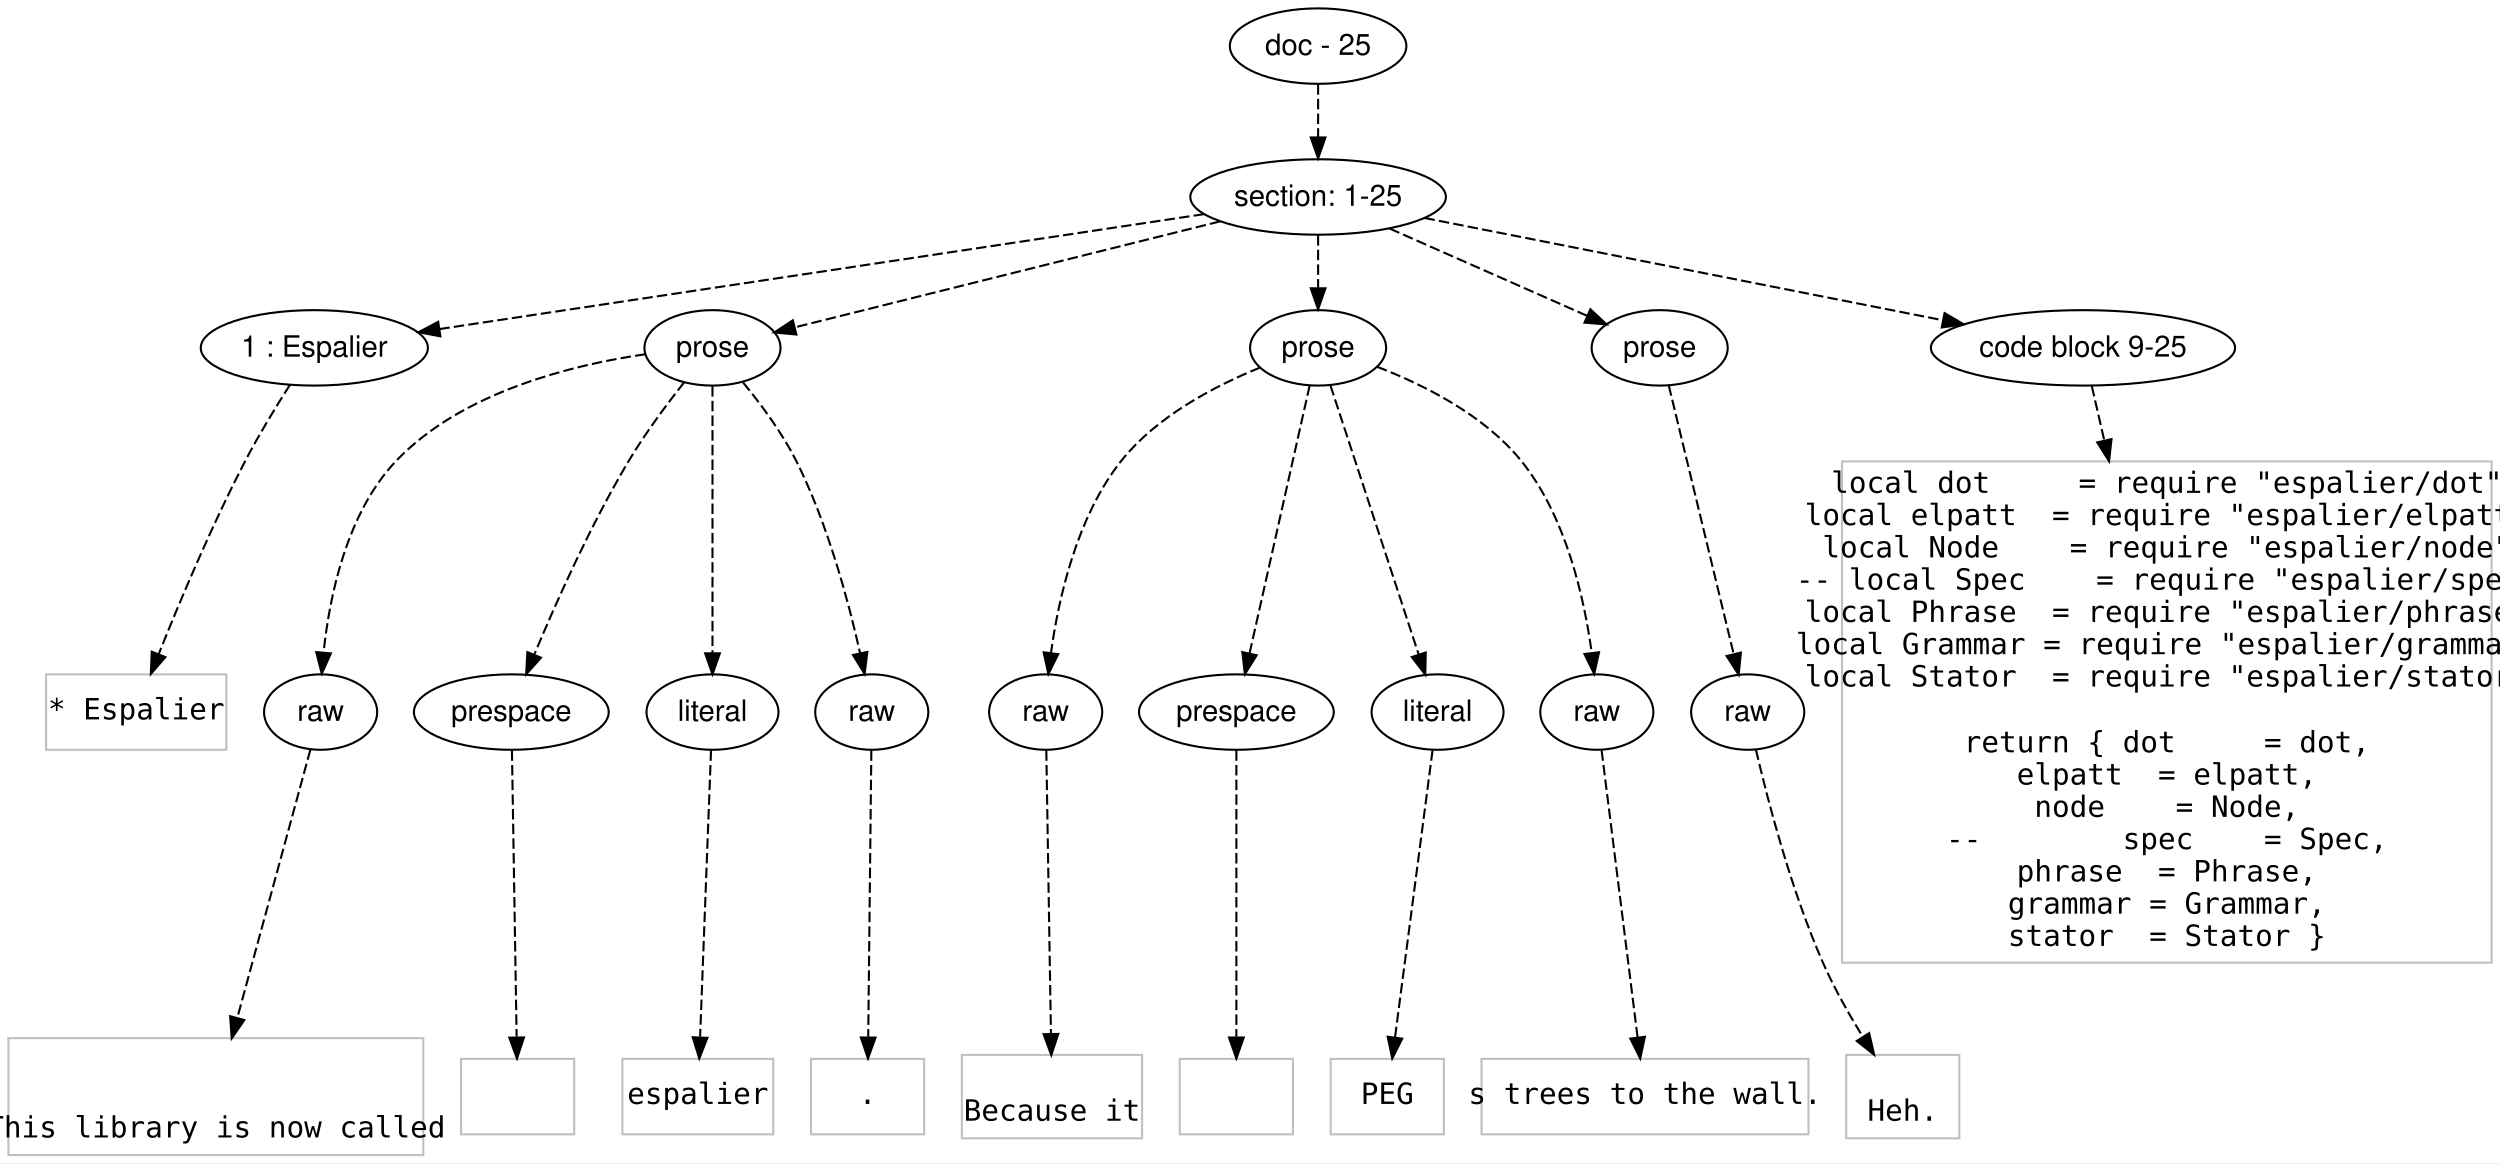
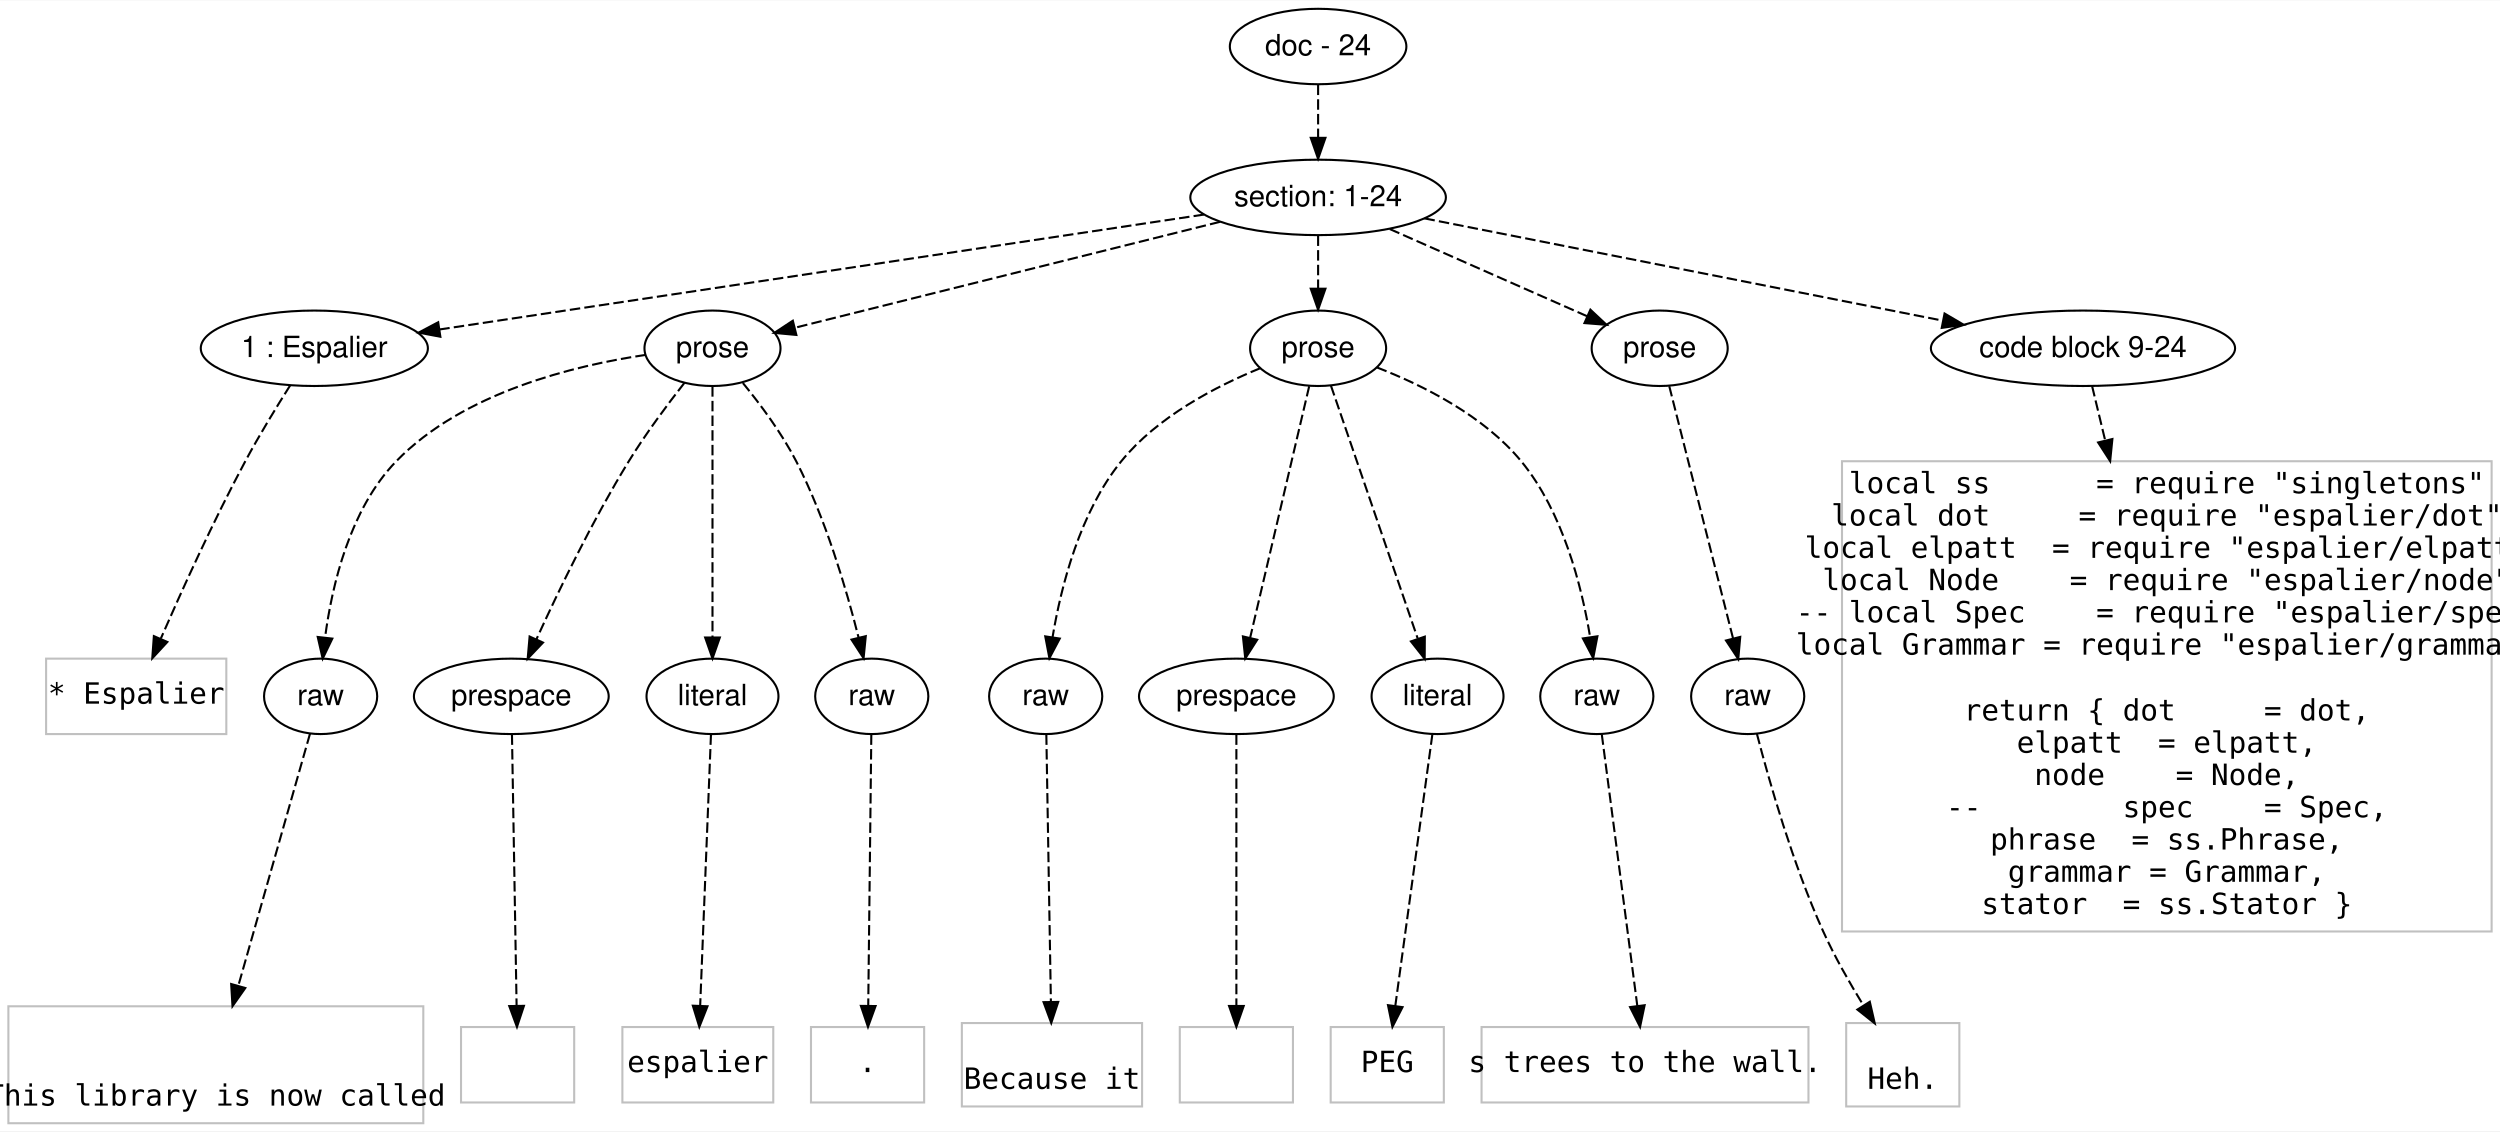
- <svg xmlns="http://www.w3.org/2000/svg" width="1193pt" height="555pt" viewBox="0.00 0.00 1193.00 555.00">
-   <g id="graph0" class="graph" transform="scale(1 1) rotate(0) translate(4 551.0005)">
-     <polygon fill="#ffffff" stroke="transparent" points="-4,4 -4,-551 1189,-551 1189,4 -4,4" />
+ <svg xmlns="http://www.w3.org/2000/svg" width="1193pt" height="540pt" viewBox="0.00 0.00 1193.00 539.60">
+   <g id="graph0" class="graph" transform="scale(1 1) rotate(0) translate(4 535.6004)">
+     <polygon fill="#ffffff" stroke="transparent" points="-4,4 -4,-535.6 1189,-535.6 1189,4 -4,4" />
    <g id="node1" class="node">
-       <ellipse fill="none" stroke="#000000" cx="625" cy="-529" rx="42.122" ry="18" />
-       <text text-anchor="middle" x="625" y="-524.801" font-family="Helvetica,sans-Serif" font-size="14.00" fill="#000000">doc - 25</text>
+       <ellipse fill="none" stroke="#000000" cx="625" cy="-513.6" rx="42.122" ry="18" />
+       <text text-anchor="middle" x="625" y="-509.4" font-family="Helvetica,sans-Serif" font-size="14.00" fill="#000000">doc - 24</text>
    </g>
    <g id="node2" class="node">
-       <ellipse fill="none" stroke="#000000" cx="625" cy="-457" rx="60.983" ry="18" />
-       <text text-anchor="middle" x="625" y="-452.8" font-family="Helvetica,sans-Serif" font-size="14.00" fill="#000000">section: 1-25</text>
+       <ellipse fill="none" stroke="#000000" cx="625" cy="-441.6" rx="60.983" ry="18" />
+       <text text-anchor="middle" x="625" y="-437.4" font-family="Helvetica,sans-Serif" font-size="14.00" fill="#000000">section: 1-24</text>
    </g>
    <g id="edge1" class="edge">
-       <path fill="none" stroke="#000000" stroke-dasharray="5,2" d="M625,-510.832C625,-503.131 625,-493.975 625,-485.417" />
-       <polygon fill="#000000" stroke="#000000" points="628.5,-485.414 625,-475.414 621.5,-485.414 628.5,-485.414" />
+       <path fill="none" stroke="#000000" stroke-dasharray="5,2" d="M625,-495.432C625,-487.731 625,-478.575 625,-470.017" />
+       <polygon fill="#000000" stroke="#000000" points="628.5,-470.014 625,-460.014 621.5,-470.014 628.5,-470.014" />
    </g>
    <g id="node3" class="node">
-       <ellipse fill="none" stroke="#000000" cx="146" cy="-385" rx="54.192" ry="18" />
-       <text text-anchor="middle" x="146" y="-380.8" font-family="Helvetica,sans-Serif" font-size="14.00" fill="#000000">1 : Espalier</text>
+       <ellipse fill="none" stroke="#000000" cx="146" cy="-369.6" rx="54.192" ry="18" />
+       <text text-anchor="middle" x="146" y="-365.4" font-family="Helvetica,sans-Serif" font-size="14.00" fill="#000000">1 : Espalier</text>
    </g>
    <g id="edge2" class="edge">
-       <path fill="none" stroke="#000000" stroke-dasharray="5,2" d="M570.519,-448.811C480.025,-435.209 299.425,-408.062 205.633,-393.964" />
-       <polygon fill="#000000" stroke="#000000" points="206.144,-390.502 195.735,-392.476 205.104,-397.424 206.144,-390.502" />
+       <path fill="none" stroke="#000000" stroke-dasharray="5,2" d="M570.519,-433.411C480.025,-419.809 299.425,-392.662 205.633,-378.564" />
+       <polygon fill="#000000" stroke="#000000" points="206.144,-375.102 195.735,-377.076 205.104,-382.024 206.144,-375.102" />
    </g>
    <g id="node4" class="node">
-       <ellipse fill="none" stroke="#000000" cx="336" cy="-385" rx="32.459" ry="18" />
-       <text text-anchor="middle" x="336" y="-380.8" font-family="Helvetica,sans-Serif" font-size="14.00" fill="#000000">prose</text>
+       <ellipse fill="none" stroke="#000000" cx="336" cy="-369.6" rx="32.459" ry="18" />
+       <text text-anchor="middle" x="336" y="-365.4" font-family="Helvetica,sans-Serif" font-size="14.00" fill="#000000">prose</text>
    </g>
    <g id="edge3" class="edge">
-       <path fill="none" stroke="#000000" stroke-dasharray="5,2" d="M578.246,-445.352C521.933,-431.323 428.336,-408.005 375.485,-394.838" />
-       <polygon fill="#000000" stroke="#000000" points="376.031,-391.367 365.482,-392.345 374.339,-398.159 376.031,-391.367" />
+       <path fill="none" stroke="#000000" stroke-dasharray="5,2" d="M578.246,-429.952C521.933,-415.923 428.336,-392.604 375.485,-379.438" />
+       <polygon fill="#000000" stroke="#000000" points="376.031,-375.967 365.482,-376.945 374.339,-382.759 376.031,-375.967" />
    </g>
    <g id="node5" class="node">
-       <ellipse fill="none" stroke="#000000" cx="625" cy="-385" rx="32.459" ry="18" />
-       <text text-anchor="middle" x="625" y="-380.8" font-family="Helvetica,sans-Serif" font-size="14.00" fill="#000000">prose</text>
+       <ellipse fill="none" stroke="#000000" cx="625" cy="-369.6" rx="32.459" ry="18" />
+       <text text-anchor="middle" x="625" y="-365.4" font-family="Helvetica,sans-Serif" font-size="14.00" fill="#000000">prose</text>
    </g>
    <g id="edge4" class="edge">
-       <path fill="none" stroke="#000000" stroke-dasharray="5,2" d="M625,-438.832C625,-431.131 625,-421.975 625,-413.417" />
-       <polygon fill="#000000" stroke="#000000" points="628.5,-413.414 625,-403.414 621.5,-413.414 628.5,-413.414" />
+       <path fill="none" stroke="#000000" stroke-dasharray="5,2" d="M625,-423.432C625,-415.731 625,-406.575 625,-398.017" />
+       <polygon fill="#000000" stroke="#000000" points="628.5,-398.014 625,-388.014 621.5,-398.014 628.5,-398.014" />
    </g>
    <g id="node6" class="node">
-       <ellipse fill="none" stroke="#000000" cx="788" cy="-385" rx="32.459" ry="18" />
-       <text text-anchor="middle" x="788" y="-380.8" font-family="Helvetica,sans-Serif" font-size="14.00" fill="#000000">prose</text>
+       <ellipse fill="none" stroke="#000000" cx="788" cy="-369.6" rx="32.459" ry="18" />
+       <text text-anchor="middle" x="788" y="-365.4" font-family="Helvetica,sans-Serif" font-size="14.00" fill="#000000">prose</text>
    </g>
    <g id="edge5" class="edge">
-       <path fill="none" stroke="#000000" stroke-dasharray="5,2" d="M659.17,-441.907C686.811,-429.697 725.567,-412.578 753.339,-400.311" />
-       <polygon fill="#000000" stroke="#000000" points="754.934,-403.433 762.668,-396.19 752.106,-397.029 754.934,-403.433" />
+       <path fill="none" stroke="#000000" stroke-dasharray="5,2" d="M659.17,-426.507C686.811,-414.297 725.567,-397.178 753.339,-384.911" />
+       <polygon fill="#000000" stroke="#000000" points="754.934,-388.032 762.668,-380.79 752.106,-381.629 754.934,-388.032" />
    </g>
    <g id="node7" class="node">
-       <ellipse fill="none" stroke="#000000" cx="990" cy="-385" rx="72.584" ry="18" />
-       <text text-anchor="middle" x="990" y="-380.8" font-family="Helvetica,sans-Serif" font-size="14.00" fill="#000000">code block 9-25</text>
+       <ellipse fill="none" stroke="#000000" cx="990" cy="-369.6" rx="72.584" ry="18" />
+       <text text-anchor="middle" x="990" y="-365.4" font-family="Helvetica,sans-Serif" font-size="14.00" fill="#000000">code block 9-24</text>
    </g>
    <g id="edge6" class="edge">
-       <path fill="none" stroke="#000000" stroke-dasharray="5,2" d="M675.752,-446.989C740.163,-434.283 851.459,-412.329 922.848,-398.247" />
-       <polygon fill="#000000" stroke="#000000" points="923.948,-401.597 933.082,-396.228 922.593,-394.73 923.948,-401.597" />
+       <path fill="none" stroke="#000000" stroke-dasharray="5,2" d="M675.752,-431.589C740.163,-418.883 851.459,-396.929 922.848,-382.847" />
+       <polygon fill="#000000" stroke="#000000" points="923.948,-386.197 933.082,-380.828 922.593,-379.33 923.948,-386.197" />
    </g>
    <g id="node8" class="node">
-       <polygon fill="none" stroke="#c0c0c0" points="104,-229.2 18,-229.2 18,-193.2 104,-193.2 104,-229.2" />
-       <text text-anchor="middle" x="61" y="-207.7" font-family="Inconsolata" font-size="14.00" fill="#000000">* Espalier</text>
+       <polygon fill="none" stroke="#c0c0c0" points="104,-221.5 18,-221.5 18,-185.5 104,-185.5 104,-221.5" />
+       <text text-anchor="middle" x="61" y="-200" font-family="Inconsolata" font-size="14.00" fill="#000000">* Espalier</text>
    </g>
    <g id="edge7" class="edge">
-       <path fill="none" stroke="#000000" stroke-dasharray="5,2" d="M134.362,-367.361C127.732,-356.981 119.482,-343.481 113,-331 97.018,-300.229 81.574,-263.47 71.728,-238.858" />
-       <polygon fill="#000000" stroke="#000000" points="74.928,-237.432 67.991,-229.424 68.42,-240.01 74.928,-237.432" />
+       <path fill="none" stroke="#000000" stroke-dasharray="5,2" d="M134.477,-351.9C127.886,-341.5 119.636,-328 113,-315.6 97.92,-287.425 82.783,-254.085 72.762,-231.13" />
+       <polygon fill="#000000" stroke="#000000" points="75.852,-229.457 68.666,-221.671 69.428,-232.239 75.852,-229.457" />
    </g>
    <g id="node9" class="node">
-       <ellipse fill="none" stroke="#000000" cx="149" cy="-211.2" rx="27" ry="18" />
-       <text text-anchor="middle" x="149" y="-207" font-family="Helvetica,sans-Serif" font-size="14.00" fill="#000000">raw</text>
+       <ellipse fill="none" stroke="#000000" cx="149" cy="-203.5" rx="27" ry="18" />
+       <text text-anchor="middle" x="149" y="-199.3" font-family="Helvetica,sans-Serif" font-size="14.00" fill="#000000">raw</text>
    </g>
    <g id="edge8" class="edge">
-       <path fill="none" stroke="#000000" stroke-dasharray="5,2" d="M304.006,-381.963C269.895,-377.036 216.54,-364.209 185,-331 161.471,-306.227 153.265,-266.657 150.435,-239.834" />
-       <polygon fill="#000000" stroke="#000000" points="153.894,-239.206 149.546,-229.545 146.92,-239.809 153.894,-239.206" />
+       <path fill="none" stroke="#000000" stroke-dasharray="5,2" d="M304.125,-366.449C270.117,-361.423 216.851,-348.51 185,-315.6 162.984,-292.852 154.43,-256.599 151.108,-231.508" />
+       <polygon fill="#000000" stroke="#000000" points="154.579,-231.055 149.981,-221.51 147.623,-231.839 154.579,-231.055" />
    </g>
    <g id="node10" class="node">
-       <ellipse fill="none" stroke="#000000" cx="240" cy="-211.2" rx="46.474" ry="18" />
-       <text text-anchor="middle" x="240" y="-207" font-family="Helvetica,sans-Serif" font-size="14.00" fill="#000000">prespace</text>
+       <ellipse fill="none" stroke="#000000" cx="240" cy="-203.5" rx="46.474" ry="18" />
+       <text text-anchor="middle" x="240" y="-199.3" font-family="Helvetica,sans-Serif" font-size="14.00" fill="#000000">prespace</text>
    </g>
    <g id="edge9" class="edge">
-       <path fill="none" stroke="#000000" stroke-dasharray="5,2" d="M322.486,-368.577C314.272,-358.173 303.884,-344.23 296,-331 277.923,-300.666 261.353,-263.537 251.005,-238.728" />
-       <polygon fill="#000000" stroke="#000000" points="254.136,-237.141 247.094,-229.225 247.663,-239.805 254.136,-237.141" />
+       <path fill="none" stroke="#000000" stroke-dasharray="5,2" d="M322.607,-353.104C314.438,-342.673 304.055,-328.726 296,-315.6 278.875,-287.695 262.531,-253.857 251.968,-230.706" />
+       <polygon fill="#000000" stroke="#000000" points="255.112,-229.163 247.81,-221.487 248.731,-232.041 255.112,-229.163" />
    </g>
    <g id="node11" class="node">
-       <ellipse fill="none" stroke="#000000" cx="336" cy="-211.2" rx="31.481" ry="18" />
-       <text text-anchor="middle" x="336" y="-207" font-family="Helvetica,sans-Serif" font-size="14.00" fill="#000000">literal</text>
+       <ellipse fill="none" stroke="#000000" cx="336" cy="-203.5" rx="31.481" ry="18" />
+       <text text-anchor="middle" x="336" y="-199.3" font-family="Helvetica,sans-Serif" font-size="14.00" fill="#000000">literal</text>
    </g>
    <g id="edge10" class="edge">
-       <path fill="none" stroke="#000000" stroke-dasharray="5,2" d="M336,-366.729C336,-336.4 336,-275.449 336,-239.514" />
-       <polygon fill="#000000" stroke="#000000" points="339.5,-239.227 336,-229.227 332.5,-239.227 339.5,-239.227" />
+       <path fill="none" stroke="#000000" stroke-dasharray="5,2" d="M336,-351.509C336,-322.678 336,-266.08 336,-231.838" />
+       <polygon fill="#000000" stroke="#000000" points="339.5,-231.57 336,-221.57 332.5,-231.57 339.5,-231.57" />
    </g>
    <g id="node12" class="node">
-       <ellipse fill="none" stroke="#000000" cx="412" cy="-211.2" rx="27" ry="18" />
-       <text text-anchor="middle" x="412" y="-207" font-family="Helvetica,sans-Serif" font-size="14.00" fill="#000000">raw</text>
+       <ellipse fill="none" stroke="#000000" cx="412" cy="-203.5" rx="27" ry="18" />
+       <text text-anchor="middle" x="412" y="-199.3" font-family="Helvetica,sans-Serif" font-size="14.00" fill="#000000">raw</text>
    </g>
    <g id="edge11" class="edge">
-       <path fill="none" stroke="#000000" stroke-dasharray="5,2" d="M350.591,-368.487C358.994,-358.272 369.202,-344.559 376,-331 390.904,-301.273 400.859,-264.246 406.452,-239.288" />
-       <polygon fill="#000000" stroke="#000000" points="409.901,-239.9 408.584,-229.387 403.058,-238.426 409.901,-239.9" />
+       <path fill="none" stroke="#000000" stroke-dasharray="5,2" d="M350.499,-353.04C358.868,-342.809 369.075,-329.094 376,-315.6 389.92,-288.475 399.841,-254.904 405.696,-231.606" />
+       <polygon fill="#000000" stroke="#000000" points="409.147,-232.228 408.101,-221.685 402.344,-230.579 409.147,-232.228" />
    </g>
    <g id="node17" class="node">
-       <ellipse fill="none" stroke="#000000" cx="495" cy="-211.2" rx="27" ry="18" />
-       <text text-anchor="middle" x="495" y="-207" font-family="Helvetica,sans-Serif" font-size="14.00" fill="#000000">raw</text>
+       <ellipse fill="none" stroke="#000000" cx="495" cy="-203.5" rx="27" ry="18" />
+       <text text-anchor="middle" x="495" y="-199.3" font-family="Helvetica,sans-Serif" font-size="14.00" fill="#000000">raw</text>
    </g>
    <g id="edge16" class="edge">
-       <path fill="none" stroke="#000000" stroke-dasharray="5,2" d="M597.308,-375.582C576.25,-367.064 548.077,-352.527 531,-331 509.884,-304.383 501.132,-265.557 497.519,-239.386" />
-       <polygon fill="#000000" stroke="#000000" points="500.98,-238.858 496.299,-229.353 494.031,-239.703 500.98,-238.858" />
+       <path fill="none" stroke="#000000" stroke-dasharray="5,2" d="M597.419,-360.092C576.423,-351.525 548.279,-336.966 531,-315.6 511.406,-291.372 502.382,-256.249 498.288,-231.797" />
+       <polygon fill="#000000" stroke="#000000" points="501.72,-231.083 496.776,-221.713 494.797,-232.121 501.72,-231.083" />
    </g>
    <g id="node18" class="node">
-       <ellipse fill="none" stroke="#000000" cx="586" cy="-211.2" rx="46.474" ry="18" />
-       <text text-anchor="middle" x="586" y="-207" font-family="Helvetica,sans-Serif" font-size="14.00" fill="#000000">prespace</text>
+       <ellipse fill="none" stroke="#000000" cx="586" cy="-203.5" rx="46.474" ry="18" />
+       <text text-anchor="middle" x="586" y="-199.3" font-family="Helvetica,sans-Serif" font-size="14.00" fill="#000000">prespace</text>
    </g>
    <g id="edge17" class="edge">
-       <path fill="none" stroke="#000000" stroke-dasharray="5,2" d="M620.973,-367.055C614.171,-336.743 600.359,-275.191 592.277,-239.173" />
-       <polygon fill="#000000" stroke="#000000" points="595.668,-238.299 590.063,-229.308 588.838,-239.832 595.668,-238.299" />
+       <path fill="none" stroke="#000000" stroke-dasharray="5,2" d="M620.752,-351.509C613.953,-322.553 600.578,-265.59 592.55,-231.395" />
+       <polygon fill="#000000" stroke="#000000" points="595.936,-230.505 590.243,-221.57 589.121,-232.105 595.936,-230.505" />
    </g>
    <g id="node19" class="node">
-       <ellipse fill="none" stroke="#000000" cx="682" cy="-211.2" rx="31.481" ry="18" />
-       <text text-anchor="middle" x="682" y="-207" font-family="Helvetica,sans-Serif" font-size="14.00" fill="#000000">literal</text>
+       <ellipse fill="none" stroke="#000000" cx="682" cy="-203.5" rx="31.481" ry="18" />
+       <text text-anchor="middle" x="682" y="-199.3" font-family="Helvetica,sans-Serif" font-size="14.00" fill="#000000">literal</text>
    </g>
    <g id="edge18" class="edge">
-       <path fill="none" stroke="#000000" stroke-dasharray="5,2" d="M630.885,-367.055C640.852,-336.664 661.119,-274.87 672.918,-238.892" />
-       <polygon fill="#000000" stroke="#000000" points="676.356,-239.641 676.147,-229.048 669.705,-237.459 676.356,-239.641" />
+       <path fill="none" stroke="#000000" stroke-dasharray="5,2" d="M631.1,-351.825C641.016,-322.928 660.707,-265.55 672.478,-231.247" />
+       <polygon fill="#000000" stroke="#000000" points="675.922,-231.994 675.858,-221.399 669.301,-229.722 675.922,-231.994" />
    </g>
    <g id="node20" class="node">
-       <ellipse fill="none" stroke="#000000" cx="758" cy="-211.2" rx="27" ry="18" />
-       <text text-anchor="middle" x="758" y="-207" font-family="Helvetica,sans-Serif" font-size="14.00" fill="#000000">raw</text>
+       <ellipse fill="none" stroke="#000000" cx="758" cy="-203.5" rx="27" ry="18" />
+       <text text-anchor="middle" x="758" y="-199.3" font-family="Helvetica,sans-Serif" font-size="14.00" fill="#000000">raw</text>
    </g>
    <g id="edge19" class="edge">
-       <path fill="none" stroke="#000000" stroke-dasharray="5,2" d="M653.123,-375.975C674.895,-367.606 704.243,-353.078 722,-331 743.294,-304.526 752.007,-265.668 755.562,-239.45" />
-       <polygon fill="#000000" stroke="#000000" points="759.052,-239.742 756.758,-229.399 752.101,-238.915 759.052,-239.742" />
+       <path fill="none" stroke="#000000" stroke-dasharray="5,2" d="M653.01,-360.484C674.719,-352.063 704.036,-337.51 722,-315.6 741.757,-291.505 750.75,-256.356 754.792,-231.862" />
+       <polygon fill="#000000" stroke="#000000" points="758.286,-232.162 756.28,-221.758 751.361,-231.142 758.286,-232.162" />
    </g>
    <g id="node25" class="node">
-       <ellipse fill="none" stroke="#000000" cx="830" cy="-211.2" rx="27" ry="18" />
-       <text text-anchor="middle" x="830" y="-207" font-family="Helvetica,sans-Serif" font-size="14.00" fill="#000000">raw</text>
+       <ellipse fill="none" stroke="#000000" cx="830" cy="-203.5" rx="27" ry="18" />
+       <text text-anchor="middle" x="830" y="-199.3" font-family="Helvetica,sans-Serif" font-size="14.00" fill="#000000">raw</text>
    </g>
    <g id="edge24" class="edge">
-       <path fill="none" stroke="#000000" stroke-dasharray="5,2" d="M792.337,-367.055C799.681,-336.664 814.614,-274.87 823.308,-238.892" />
-       <polygon fill="#000000" stroke="#000000" points="826.74,-239.59 825.687,-229.048 819.936,-237.946 826.74,-239.59" />
+       <path fill="none" stroke="#000000" stroke-dasharray="5,2" d="M792.575,-351.509C799.916,-322.477 814.376,-265.29 823.015,-231.125" />
+       <polygon fill="#000000" stroke="#000000" points="826.436,-231.871 825.495,-221.318 819.65,-230.155 826.436,-231.871" />
    </g>
    <g id="node27" class="node">
-       <polygon fill="none" stroke="#c0c0c0" points="1185,-330.801 875,-330.801 875,-91.6 1185,-91.6 1185,-330.801" />
-       <text text-anchor="middle" x="1030" y="-315.8" font-family="Inconsolata" font-size="14.00" fill="#000000">local dot     = require "espalier/dot"</text>
-       <text text-anchor="middle" x="1030" y="-300.4" font-family="Inconsolata" font-size="14.00" fill="#000000">local elpatt  = require "espalier/elpatt"</text>
-       <text text-anchor="middle" x="1030" y="-285" font-family="Inconsolata" font-size="14.00" fill="#000000">local Node    = require "espalier/node"</text>
-       <text text-anchor="middle" x="1030" y="-269.6" font-family="Inconsolata" font-size="14.00" fill="#000000">-- local Spec    = require "espalier/spec"</text>
-       <text text-anchor="middle" x="1030" y="-254.2" font-family="Inconsolata" font-size="14.00" fill="#000000">local Phrase  = require "espalier/phrase"</text>
-       <text text-anchor="middle" x="1030" y="-238.8" font-family="Inconsolata" font-size="14.00" fill="#000000">local Grammar = require "espalier/grammar"</text>
-       <text text-anchor="middle" x="1030" y="-223.4" font-family="Inconsolata" font-size="14.00" fill="#000000">local Stator  = require "espalier/stator"</text>
+       <polygon fill="none" stroke="#c0c0c0" points="1185,-315.701 875,-315.701 875,-91.3 1185,-91.3 1185,-315.701" />
+       <text text-anchor="middle" x="1030" y="-300.4" font-family="Inconsolata" font-size="14.00" fill="#000000">local ss      = require "singletons"</text>
+       <text text-anchor="middle" x="1030" y="-285" font-family="Inconsolata" font-size="14.00" fill="#000000">local dot     = require "espalier/dot"</text>
+       <text text-anchor="middle" x="1030" y="-269.6" font-family="Inconsolata" font-size="14.00" fill="#000000">local elpatt  = require "espalier/elpatt"</text>
+       <text text-anchor="middle" x="1030" y="-254.2" font-family="Inconsolata" font-size="14.00" fill="#000000">local Node    = require "espalier/node"</text>
+       <text text-anchor="middle" x="1030" y="-238.8" font-family="Inconsolata" font-size="14.00" fill="#000000">-- local Spec    = require "espalier/spec"</text>
+       <text text-anchor="middle" x="1030" y="-223.4" font-family="Inconsolata" font-size="14.00" fill="#000000">local Grammar = require "espalier/grammar"</text>
      <text text-anchor="middle" x="1030" y="-192" font-family="Inconsolata" font-size="14.00" fill="#000000">return { dot     = dot,</text>
      <text text-anchor="middle" x="1030" y="-176.6" font-family="Inconsolata" font-size="14.00" fill="#000000">         elpatt  = elpatt,</text>
      <text text-anchor="middle" x="1030" y="-161.2" font-family="Inconsolata" font-size="14.00" fill="#000000">         node    = Node,</text>
      <text text-anchor="middle" x="1030" y="-145.8" font-family="Inconsolata" font-size="14.00" fill="#000000"> --        spec    = Spec,</text>
-       <text text-anchor="middle" x="1030" y="-130.4" font-family="Inconsolata" font-size="14.00" fill="#000000">         phrase  = Phrase,</text>
+       <text text-anchor="middle" x="1030" y="-130.4" font-family="Inconsolata" font-size="14.00" fill="#000000">         phrase  = ss.Phrase,</text>
      <text text-anchor="middle" x="1030" y="-115" font-family="Inconsolata" font-size="14.00" fill="#000000">         grammar = Grammar,</text>
-       <text text-anchor="middle" x="1030" y="-99.6" font-family="Inconsolata" font-size="14.00" fill="#000000">         stator  = Stator }</text>
+       <text text-anchor="middle" x="1030" y="-99.6" font-family="Inconsolata" font-size="14.00" fill="#000000">         stator  = ss.Stator }</text>
    </g>
    <g id="edge26" class="edge">
-       <path fill="none" stroke="#000000" stroke-dasharray="5,2" d="M994.205,-366.729C995.862,-359.53 997.916,-350.606 1000.196,-340.701" />
-       <polygon fill="#000000" stroke="#000000" points="1003.613,-341.458 1002.445,-330.927 996.791,-339.888 1003.613,-341.458" />
+       <path fill="none" stroke="#000000" stroke-dasharray="5,2" d="M994.357,-351.509C996.091,-344.308 998.242,-335.377 1000.622,-325.494" />
+       <polygon fill="#000000" stroke="#000000" points="1004.029,-326.294 1002.968,-315.752 997.224,-324.655 1004.029,-326.294" />
    </g>
    <g id="node13" class="node">
      <polygon fill="none" stroke="#c0c0c0" points="198,-55.602 0,-55.602 0,.202 198,.202 198,-55.602" />
      <text text-anchor="middle" x="99" y="-8.2" font-family="Inconsolata" font-size="14.00" fill="#000000">This library is now called</text>
    </g>
    <g id="edge12" class="edge">
-       <path fill="none" stroke="#000000" stroke-dasharray="5,2" d="M144.115,-193.271C136.084,-163.8 119.926,-104.497 109.286,-65.451" />
-       <polygon fill="#000000" stroke="#000000" points="112.582,-64.232 106.576,-55.504 105.828,-66.073 112.582,-64.232" />
+       <path fill="none" stroke="#000000" stroke-dasharray="5,2" d="M143.931,-185.676C135.965,-157.67 120.34,-102.731 109.782,-65.61" />
+       <polygon fill="#000000" stroke="#000000" points="113.051,-64.311 106.949,-55.649 106.318,-66.225 113.051,-64.311" />
    </g>
    <g id="node14" class="node">
      <polygon fill="none" stroke="#c0c0c0" points="270,-45.7 216,-45.7 216,-9.7 270,-9.7 270,-45.7" />
      <text text-anchor="middle" x="243" y="-24.2" font-family="Inconsolata" font-size="14.00" fill="#000000"> </text>
    </g>
    <g id="edge13" class="edge">
-       <path fill="none" stroke="#000000" stroke-dasharray="5,2" d="M240.299,-192.935C240.822,-160.922 241.909,-94.463 242.532,-56.304" />
-       <polygon fill="#000000" stroke="#000000" points="246.039,-55.948 242.703,-45.892 239.04,-55.833 246.039,-55.948" />
+       <path fill="none" stroke="#000000" stroke-dasharray="5,2" d="M240.31,-185.349C240.832,-154.74 241.892,-92.639 242.514,-56.181" />
+       <polygon fill="#000000" stroke="#000000" points="246.021,-55.811 242.692,-45.753 239.022,-55.692 246.021,-55.811" />
    </g>
    <g id="node15" class="node">
      <polygon fill="none" stroke="#c0c0c0" points="365,-45.7 293,-45.7 293,-9.7 365,-9.7 365,-45.7" />
      <text text-anchor="middle" x="329" y="-24.2" font-family="Inconsolata" font-size="14.00" fill="#000000">espalier</text>
    </g>
    <g id="edge14" class="edge">
-       <path fill="none" stroke="#000000" stroke-dasharray="5,2" d="M335.303,-192.935C334.082,-160.922 331.547,-94.463 330.091,-56.304" />
-       <polygon fill="#000000" stroke="#000000" points="333.573,-55.751 329.694,-45.892 326.578,-56.018 333.573,-55.751" />
+       <path fill="none" stroke="#000000" stroke-dasharray="5,2" d="M335.277,-185.349C334.058,-154.74 331.586,-92.639 330.134,-56.181" />
+       <polygon fill="#000000" stroke="#000000" points="333.614,-55.606 329.719,-45.753 326.62,-55.884 333.614,-55.606" />
    </g>
    <g id="node16" class="node">
      <polygon fill="none" stroke="#c0c0c0" points="437,-45.7 383,-45.7 383,-9.7 437,-9.7 437,-45.7" />
      <text text-anchor="middle" x="410" y="-24.2" font-family="Inconsolata" font-size="14.00" fill="#000000">.</text>
    </g>
    <g id="edge15" class="edge">
-       <path fill="none" stroke="#000000" stroke-dasharray="5,2" d="M411.801,-192.935C411.452,-160.922 410.728,-94.463 410.312,-56.304" />
-       <polygon fill="#000000" stroke="#000000" points="413.807,-55.853 410.198,-45.892 406.808,-55.929 413.807,-55.853" />
+       <path fill="none" stroke="#000000" stroke-dasharray="5,2" d="M411.793,-185.349C411.445,-154.74 410.739,-92.639 410.324,-56.181" />
+       <polygon fill="#000000" stroke="#000000" points="413.819,-55.712 410.205,-45.753 406.82,-55.792 413.819,-55.712" />
    </g>
    <g id="node21" class="node">
      <polygon fill="none" stroke="#c0c0c0" points="541,-47.602 455,-47.602 455,-7.798 541,-7.798 541,-47.602" />
      <text text-anchor="middle" x="498" y="-16.2" font-family="Inconsolata" font-size="14.00" fill="#000000">Because it</text>
    </g>
    <g id="edge20" class="edge">
-       <path fill="none" stroke="#000000" stroke-dasharray="5,2" d="M495.299,-192.935C495.816,-161.281 496.884,-95.952 497.511,-57.601" />
-       <polygon fill="#000000" stroke="#000000" points="501.011,-57.606 497.675,-47.55 494.012,-57.492 501.011,-57.606" />
+       <path fill="none" stroke="#000000" stroke-dasharray="5,2" d="M495.31,-185.349C495.825,-155.167 496.862,-94.365 497.488,-57.721" />
+       <polygon fill="#000000" stroke="#000000" points="500.989,-57.687 497.66,-47.629 493.99,-57.568 500.989,-57.687" />
    </g>
    <g id="node22" class="node">
      <polygon fill="none" stroke="#c0c0c0" points="613,-45.7 559,-45.7 559,-9.7 613,-9.7 613,-45.7" />
      <text text-anchor="middle" x="586" y="-24.2" font-family="Inconsolata" font-size="14.00" fill="#000000"> </text>
    </g>
    <g id="edge21" class="edge">
-       <path fill="none" stroke="#000000" stroke-dasharray="5,2" d="M586,-192.935C586,-160.922 586,-94.463 586,-56.304" />
-       <polygon fill="#000000" stroke="#000000" points="589.5,-55.892 586,-45.892 582.5,-55.892 589.5,-55.892" />
+       <path fill="none" stroke="#000000" stroke-dasharray="5,2" d="M586,-185.349C586,-154.74 586,-92.639 586,-56.181" />
+       <polygon fill="#000000" stroke="#000000" points="589.5,-55.753 586,-45.753 582.5,-55.753 589.5,-55.753" />
    </g>
    <g id="node23" class="node">
      <polygon fill="none" stroke="#c0c0c0" points="685,-45.7 631,-45.7 631,-9.7 685,-9.7 685,-45.7" />
      <text text-anchor="middle" x="658" y="-24.2" font-family="Inconsolata" font-size="14.00" fill="#000000">PEG</text>
    </g>
    <g id="edge22" class="edge">
-       <path fill="none" stroke="#000000" stroke-dasharray="5,2" d="M679.611,-192.935C675.406,-160.784 666.657,-93.892 661.677,-55.815" />
-       <polygon fill="#000000" stroke="#000000" points="665.147,-55.353 660.379,-45.892 658.206,-56.261 665.147,-55.353" />
+       <path fill="none" stroke="#000000" stroke-dasharray="5,2" d="M679.522,-185.349C675.325,-154.608 666.792,-92.103 661.824,-55.711" />
+       <polygon fill="#000000" stroke="#000000" points="665.285,-55.188 660.465,-45.753 658.349,-56.134 665.285,-55.188" />
    </g>
    <g id="node24" class="node">
      <polygon fill="none" stroke="#c0c0c0" points="859,-45.7 703,-45.7 703,-9.7 859,-9.7 859,-45.7" />
      <text text-anchor="middle" x="781" y="-24.2" font-family="Inconsolata" font-size="14.00" fill="#000000">s trees to the wall.</text>
    </g>
    <g id="edge23" class="edge">
-       <path fill="none" stroke="#000000" stroke-dasharray="5,2" d="M760.289,-192.935C764.319,-160.784 772.703,-93.892 777.476,-55.815" />
-       <polygon fill="#000000" stroke="#000000" points="780.949,-56.249 778.72,-45.892 774.003,-55.379 780.949,-56.249" />
+       <path fill="none" stroke="#000000" stroke-dasharray="5,2" d="M760.375,-185.349C764.397,-154.608 772.574,-92.103 777.335,-55.711" />
+       <polygon fill="#000000" stroke="#000000" points="780.811,-56.122 778.638,-45.753 773.87,-55.214 780.811,-56.122" />
    </g>
    <g id="node26" class="node">
      <polygon fill="none" stroke="#c0c0c0" points="931,-47.602 877,-47.602 877,-7.798 931,-7.798 931,-47.602" />
      <text text-anchor="middle" x="904" y="-16.2" font-family="Inconsolata" font-size="14.00" fill="#000000">Heh.</text>
    </g>
    <g id="edge25" class="edge">
-       <path fill="none" stroke="#000000" stroke-dasharray="5,2" d="M833.93,-193.255C839.483,-169.393 850.68,-126.181 866,-91.4 871.272,-79.431 878.342,-66.933 884.953,-56.209" />
-       <polygon fill="#000000" stroke="#000000" points="887.966,-57.993 890.349,-47.67 882.049,-54.254 887.966,-57.993" />
+       <path fill="none" stroke="#000000" stroke-dasharray="5,2" d="M834.409,-185.562C840.25,-163.03 851.526,-123.441 866,-91.4 871.426,-79.39 878.587,-66.801 885.228,-56.017" />
+       <polygon fill="#000000" stroke="#000000" points="888.266,-57.761 890.635,-47.435 882.343,-54.03 888.266,-57.761" />
    </g>
  </g>
</svg>
